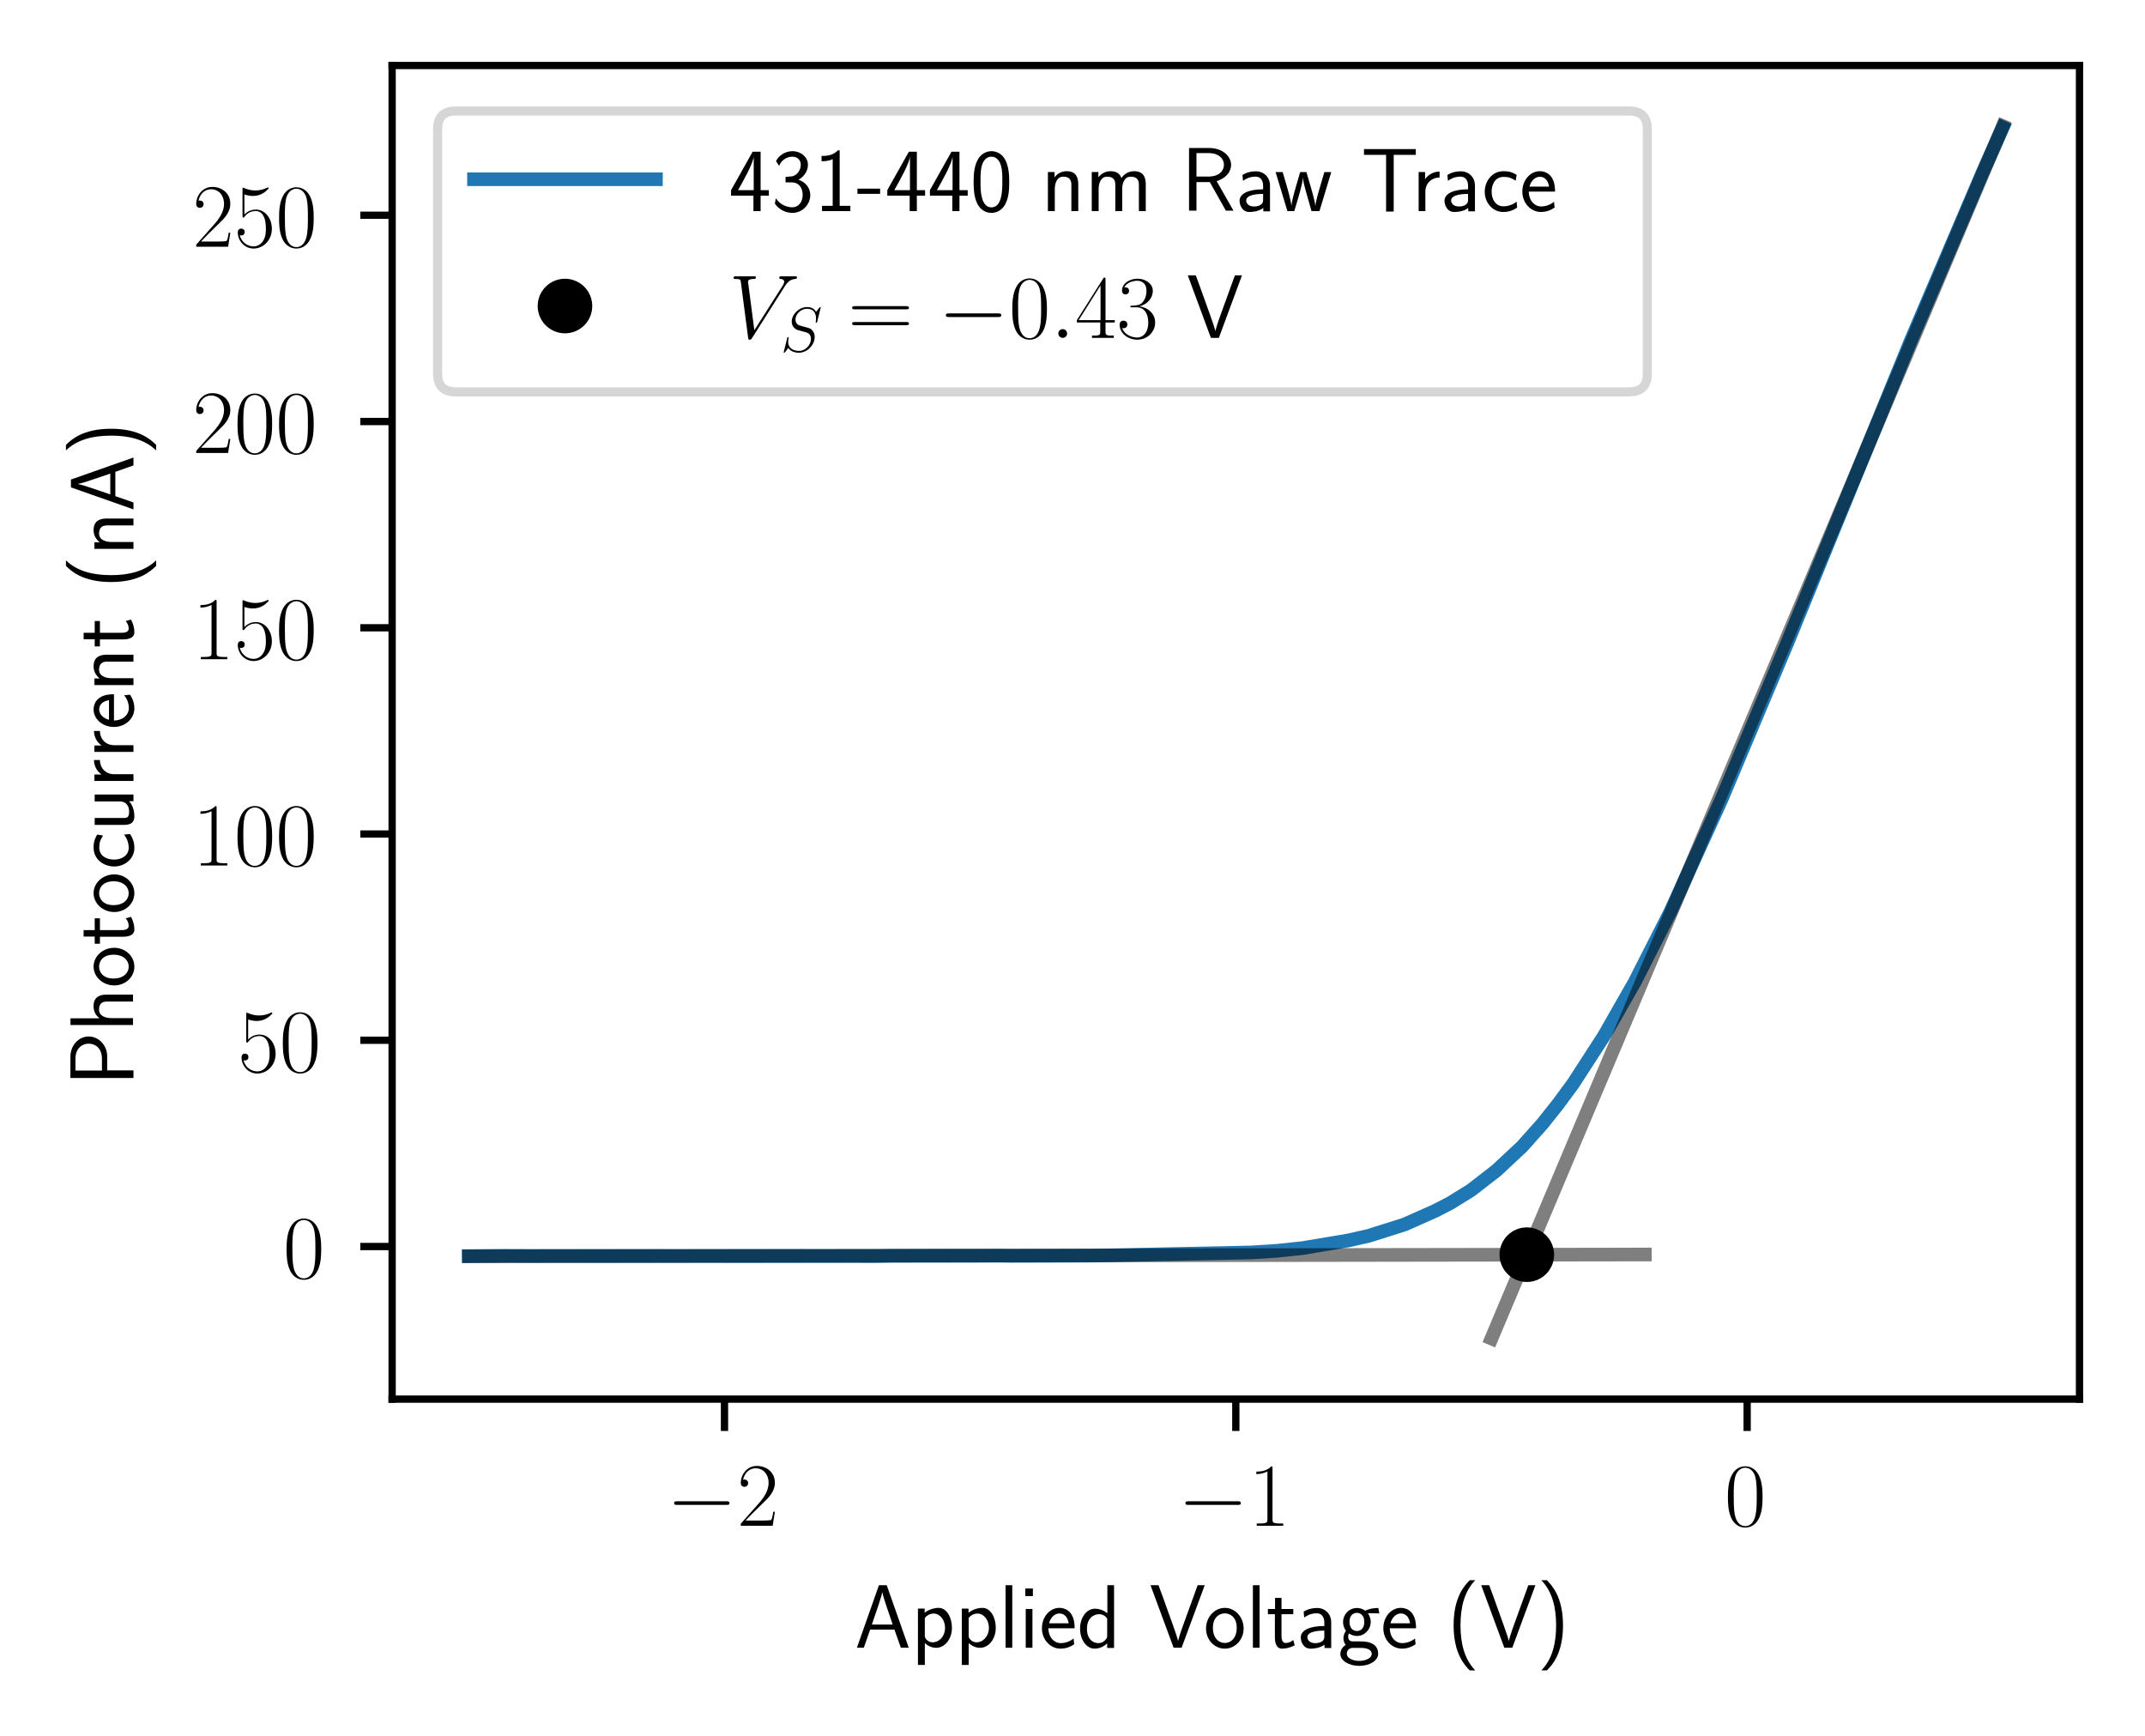
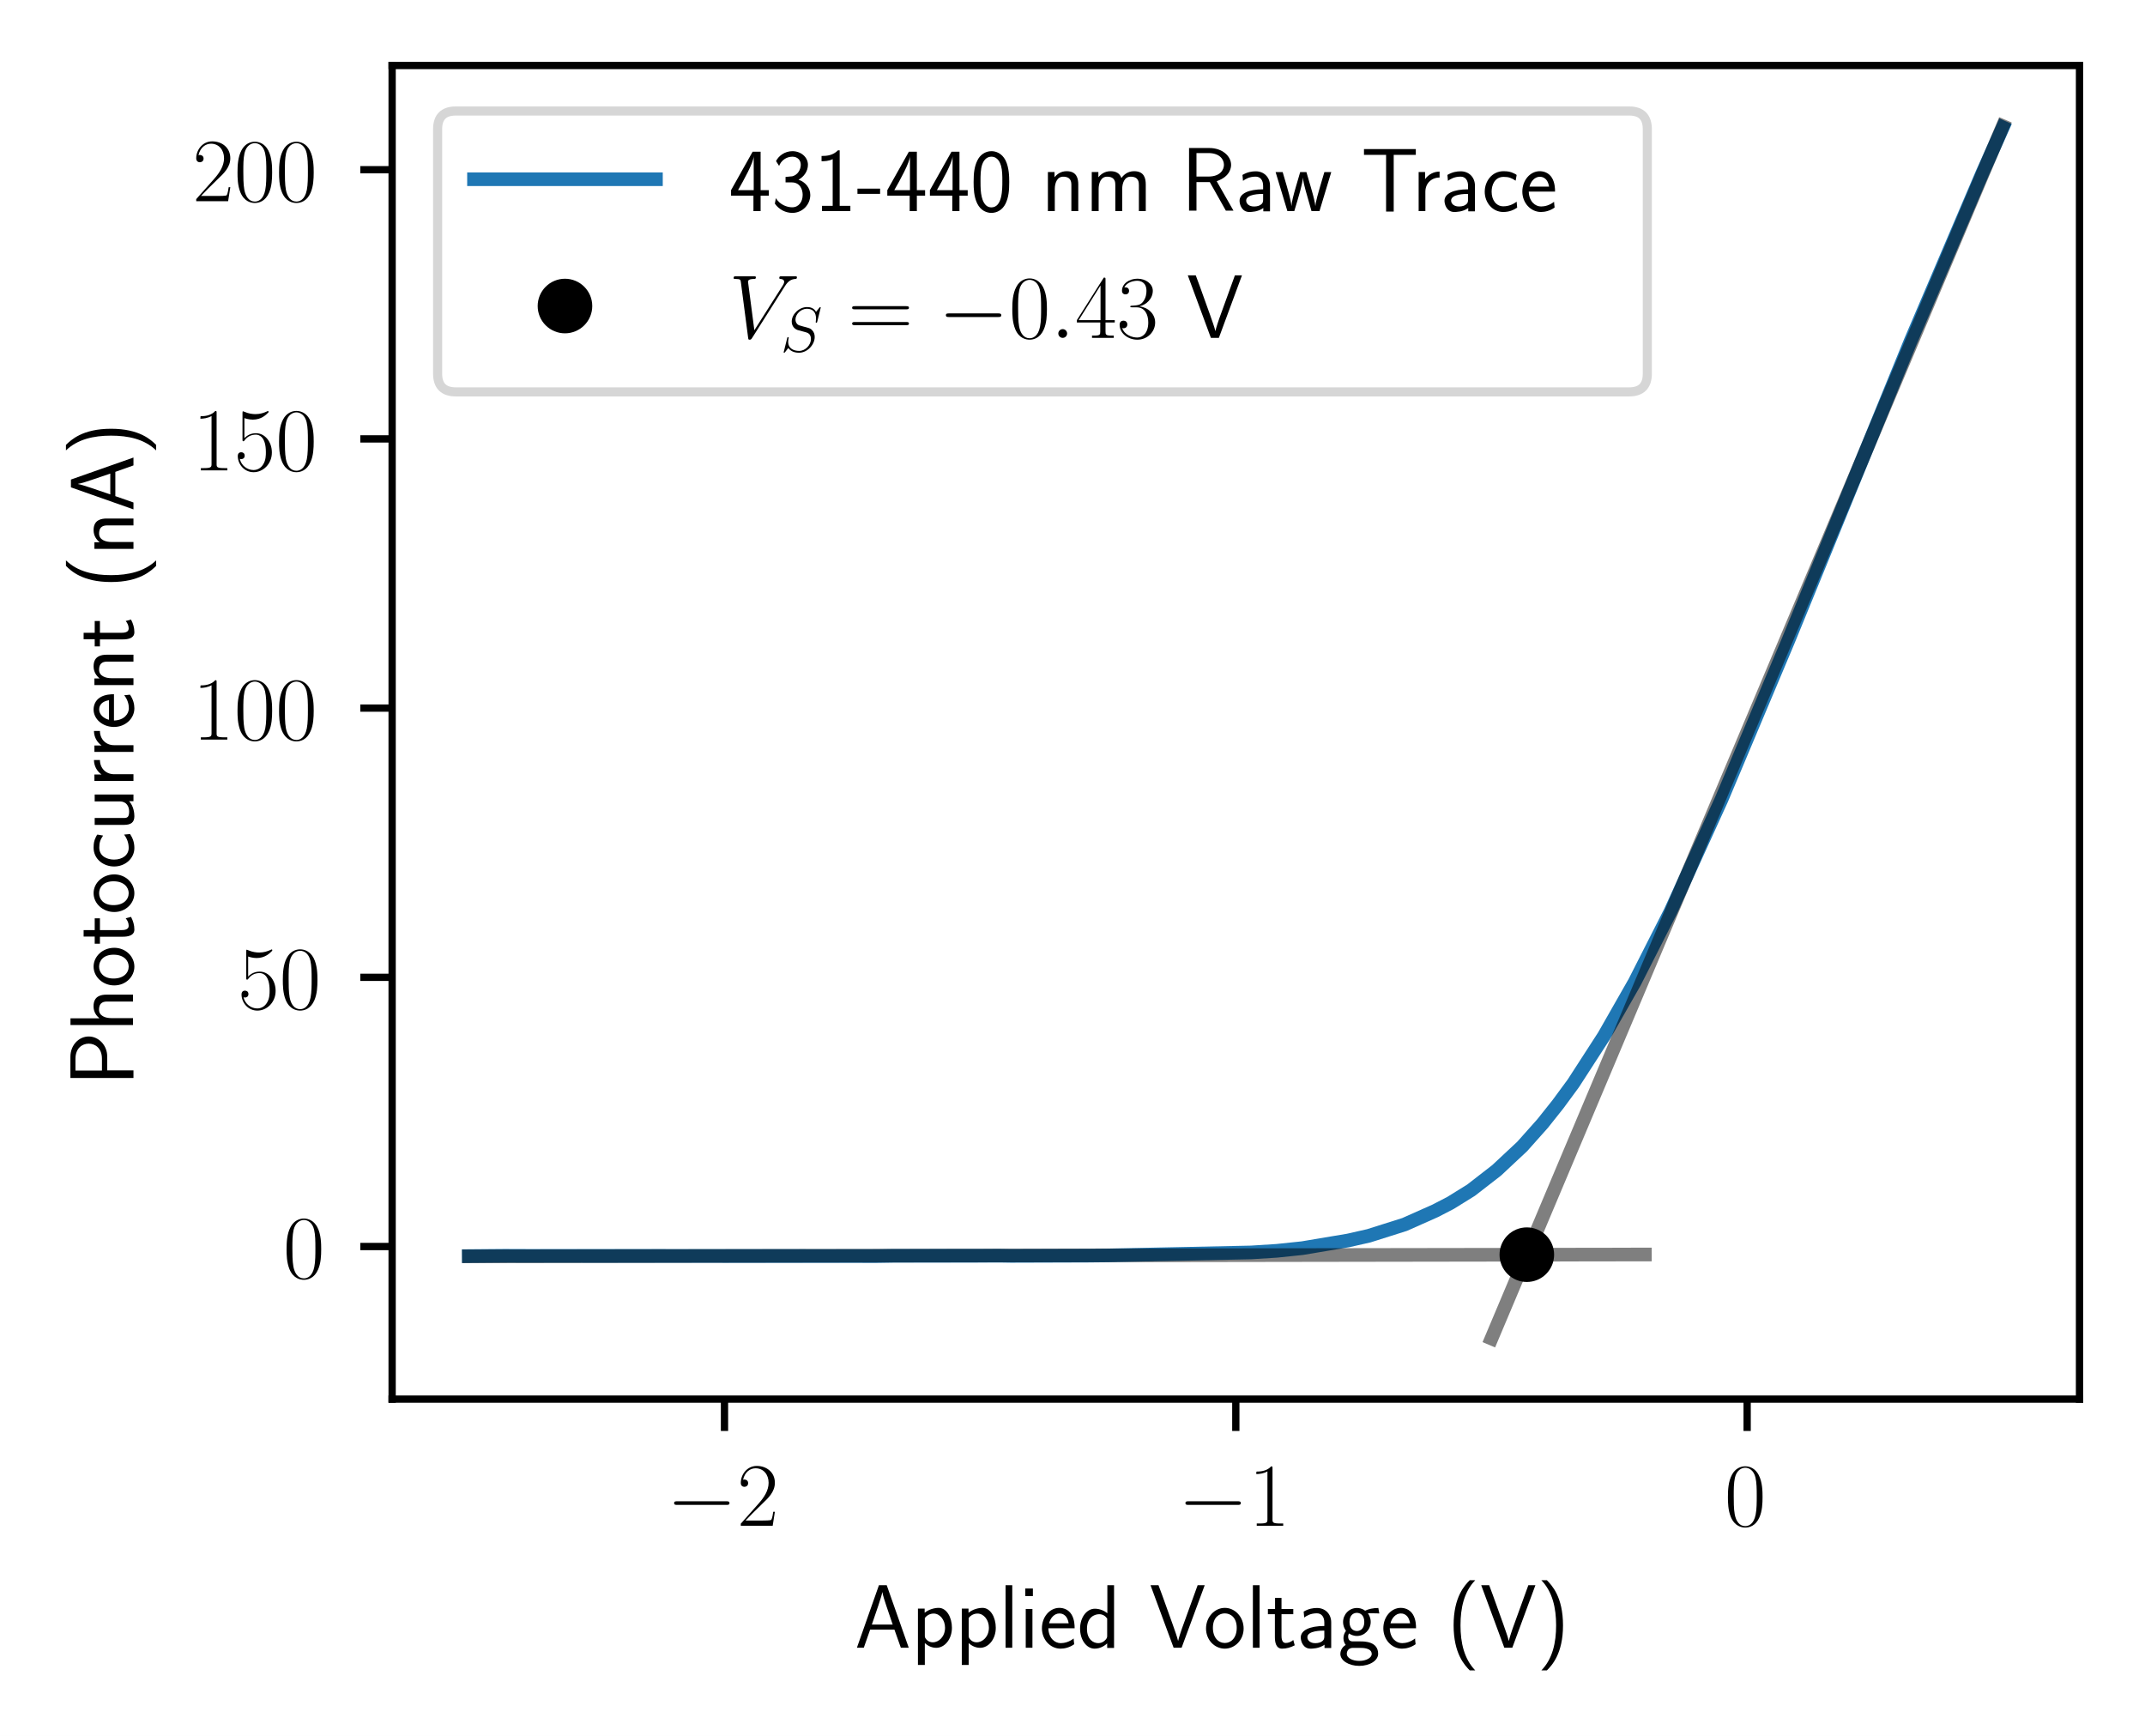
<svg xmlns="http://www.w3.org/2000/svg" xmlns:xlink="http://www.w3.org/1999/xlink" width="235.8pt" height="190.8pt" viewBox="0 0 235.8 190.8" version="1.1">
  <defs>
    <style type="text/css">*{stroke-linejoin: round; stroke-linecap: butt}</style>
  </defs>
  <g id="figure_1">
    <g id="patch_1">
      <path d="M 0 190.8  L 235.8 190.8  L 235.8 0  L 0 0  z " style="fill: #ffffff" />
    </g>
    <g id="axes_1">
      <g id="patch_2">
        <path d="M 43.107 153.782  L 228.6 153.782  L 228.6 7.2  L 43.107 7.2  z " style="fill: #ffffff" />
      </g>
      <g id="matplotlib.axis_1">
        <g id="xtick_1">
          <g id="line2d_1">
            <defs>
-               <path id="ma96a60a21c" d="M 0 0  L 0 3.5  " style="stroke: #000000; stroke-width: 0.8" />
-             </defs>
-             <g>
-               <use xlink:href="#ma96a60a21c" x="79.643" y="153.782" style="stroke: #000000; stroke-width: 0.8" />
+               <path id="m15491335ca" d="M 0 0  L 0 3.5  " style="stroke: #000000; stroke-width: 0.8" />
+             </defs>
+             <g>
+               <use xlink:href="#m15491335ca" x="79.643" y="153.782" style="stroke: #000000; stroke-width: 0.8" />
            </g>
          </g>
          <g id="text_1">
            <g transform="translate(73.27818 167.7002) scale(0.1 -0.1)">
              <defs>
                <path id="CMSY10-0" d="M 4218 1472  C 4326 1472 4442 1472 4442 1600  C 4442 1728 4326 1728 4218 1728  L 755 1728  C 646 1728 531 1728 531 1600  C 531 1472 646 1472 755 1472  L 4218 1472  z " transform="scale(0.015625)" />
                <path id="CMR17-32" d="M 2669 989  L 2554 989  C 2490 536 2438 459 2413 420  C 2381 369 1920 369 1830 369  L 602 369  C 832 619 1280 1072 1824 1597  C 2214 1967 2669 2402 2669 3035  C 2669 3790 2067 4224 1395 4224  C 691 4224 262 3604 262 3030  C 262 2780 448 2748 525 2748  C 589 2748 781 2787 781 3010  C 781 3207 614 3264 525 3264  C 486 3264 448 3258 422 3245  C 544 3790 915 4058 1306 4058  C 1862 4058 2227 3617 2227 3035  C 2227 2479 1901 2000 1536 1584  L 262 146  L 262 0  L 2515 0  L 2669 989  z " transform="scale(0.015625)" />
              </defs>
              <use xlink:href="#CMSY10-0" transform="scale(0.996264)" />
              <use xlink:href="#CMR17-32" transform="translate(77.48747 0) scale(0.996264)" />
            </g>
          </g>
        </g>
        <g id="xtick_2">
          <g id="line2d_2">
            <g>
-               <use xlink:href="#ma96a60a21c" x="135.853" y="153.782" style="stroke: #000000; stroke-width: 0.8" />
+               <use xlink:href="#m15491335ca" x="135.853" y="153.782" style="stroke: #000000; stroke-width: 0.8" />
            </g>
          </g>
          <g id="text_2">
            <g transform="translate(129.4883 167.7002) scale(0.1 -0.1)">
              <defs>
                <path id="CMR17-31" d="M 1702 4058  C 1702 4192 1696 4192 1606 4192  C 1357 3916 979 3827 621 3827  C 602 3827 570 3827 563 3808  C 557 3795 557 3782 557 3648  C 755 3648 1088 3686 1344 3839  L 1344 461  C 1344 236 1331 160 781 160  L 589 160  L 589 0  C 896 0 1216 0 1523 0  C 1830 0 2150 0 2458 0  L 2458 160  L 2266 160  C 1715 160 1702 230 1702 458  L 1702 4058  z " transform="scale(0.015625)" />
              </defs>
              <use xlink:href="#CMSY10-0" transform="scale(0.996264)" />
              <use xlink:href="#CMR17-31" transform="translate(77.48747 0) scale(0.996264)" />
            </g>
          </g>
        </g>
        <g id="xtick_3">
          <g id="line2d_3">
            <g>
-               <use xlink:href="#ma96a60a21c" x="192.063" y="153.782" style="stroke: #000000; stroke-width: 0.8" />
+               <use xlink:href="#m15491335ca" x="192.063" y="153.782" style="stroke: #000000; stroke-width: 0.8" />
            </g>
          </g>
          <g id="text_3">
            <g transform="translate(189.5728 167.7002) scale(0.1 -0.1)">
              <defs>
                <path id="CMR17-30" d="M 2688 2025  C 2688 2416 2682 3080 2413 3591  C 2176 4039 1798 4198 1466 4198  C 1158 4198 768 4058 525 3597  C 269 3118 243 2524 243 2025  C 243 1661 250 1106 448 619  C 723 -39 1216 -128 1466 -128  C 1760 -128 2208 -7 2470 600  C 2662 1042 2688 1559 2688 2025  z M 1466 -26  C 1056 -26 813 325 723 812  C 653 1188 653 1738 653 2096  C 653 2588 653 2997 736 3387  C 858 3929 1216 4096 1466 4096  C 1728 4096 2067 3923 2189 3400  C 2272 3036 2278 2607 2278 2096  C 2278 1680 2278 1169 2202 792  C 2067 95 1690 -26 1466 -26  z " transform="scale(0.015625)" />
              </defs>
              <use xlink:href="#CMR17-30" transform="scale(0.996264)" />
            </g>
          </g>
        </g>
        <g id="text_4">
          <g transform="translate(93.94099 181.1093) scale(0.1 -0.1)">
            <defs>
              <path id="CMSS17-41" d="M 2272 4416  L 1722 4416  L 166 0  L 653 0  L 1101 1280  L 2816 1280  L 3270 0  L 3827 0  L 2272 4416  z M 2694 1637  L 1222 1637  C 1530 2528 1914 3638 1958 3925  L 1965 3925  C 2010 3663 2138 3281 2246 2956  L 2694 1637  z " transform="scale(0.015625)" />
              <path id="CMSS17-70" d="M 966 333  C 1178 129 1466 -5 1773 -5  C 2368 -5 2880 603 2880 1412  C 2880 2159 2496 2816 1946 2816  C 1626 2816 1242 2702 954 2472  L 954 2765  L 480 2765  L 480 -1216  L 966 -1216  L 966 333  z M 966 2100  C 1018 2176 1235 2415 1587 2415  C 2035 2415 2394 1960 2394 1412  C 2394 787 1958 384 1530 384  C 1402 384 1267 415 1139 523  C 966 674 966 768 966 857  L 966 2100  z " transform="scale(0.015625)" />
              <path id="CMSS17-6c" d="M 947 4416  L 474 4416  L 474 0  L 947 0  L 947 4416  z " transform="scale(0.015625)" />
              <path id="CMSS17-69" d="M 979 4183  L 442 4183  L 442 3648  L 979 3648  L 979 4183  z M 947 2739  L 474 2739  L 474 0  L 947 0  L 947 2739  z " transform="scale(0.015625)" />
              <path id="CMSS17-65" d="M 2502 1377  C 2502 1590 2490 2003 2285 2345  C 2061 2713 1696 2816 1421 2816  C 755 2816 192 2188 192 1375  C 192 582 774 -64 1510 -64  C 1798 -64 2150 19 2470 248  C 2470 274 2458 414 2451 420  C 2451 433 2432 630 2432 656  C 2125 407 1773 325 1517 325  C 1107 325 666 667 646 1377  L 2502 1377  z M 698 1728  C 781 2084 1062 2421 1421 2421  C 1517 2421 1965 2421 2080 1728  L 698 1728  z " transform="scale(0.015625)" />
              <path id="CMSS17-64" d="M 2611 4416  L 2138 4416  L 2138 2438  C 1939 2603 1613 2756 1254 2756  C 672 2756 211 2131 211 1347  C 211 562 666 -64 1235 -64  C 1677 -64 1971 172 2125 306  L 2125 -13  L 2611 -13  L 2611 4416  z M 2125 836  C 2125 747 2125 653 1926 482  C 1798 375 1645 325 1498 325  C 1152 325 698 576 698 1340  C 698 2134 1210 2368 1562 2368  C 1798 2368 1990 2254 2125 2065  L 2125 836  z " transform="scale(0.015625)" />
              <path id="CMSS17-56" d="M 3910 4416  L 3411 4416  L 2304 1362  C 2272 1273 2074 688 2035 484  L 2029 484  C 1978 726 1773 1292 1664 1604  L 922 3672  L 646 4416  L 83 4416  L 1715 0  L 2278 0  L 3910 4416  z " transform="scale(0.015625)" />
              <path id="CMSS17-6f" d="M 2829 1356  C 2829 2176 2221 2816 1504 2816  C 768 2816 173 2157 173 1356  C 173 544 787 -64 1498 -64  C 2227 -64 2829 563 2829 1356  z M 1504 337  C 1050 337 659 709 659 1408  C 659 2151 1114 2427 1498 2427  C 1914 2427 2342 2126 2342 1408  C 2342 683 1926 337 1504 337  z " transform="scale(0.015625)" />
              <path id="CMSS17-74" d="M 1069 2368  L 1901 2368  L 1901 2737  L 1069 2737  L 1069 3520  L 614 3520  L 614 2737  L 109 2737  L 109 2368  L 602 2368  L 602 749  C 602 384 685 -64 1107 -64  C 1427 -64 1722 25 2003 172  L 1901 548  C 1747 414 1562 337 1363 337  C 1082 337 1069 696 1069 856  L 1069 2368  z " transform="scale(0.015625)" />
              <path id="CMSS17-61" d="M 2406 1791  C 2406 2392 1978 2808 1402 2808  C 1120 2808 813 2757 461 2553  L 499 2135  C 659 2248 934 2432 1395 2432  C 1722 2432 1920 2180 1920 1782  L 1920 1536  C 896 1536 256 1238 256 726  C 256 461 416 -64 947 -64  C 1043 -64 1562 -64 1933 217  L 1933 -19  L 2406 -19  L 2406 1791  z M 1920 816  C 1920 701 1920 548 1728 434  C 1562 325 1350 325 1261 325  C 941 325 723 511 723 744  C 723 1211 1722 1211 1920 1211  L 1920 816  z " transform="scale(0.015625)" />
              <path id="CMSS17-67" d="M 2848 2808  C 2483 2808 2170 2738 1914 2617  C 1702 2777 1485 2808 1338 2808  C 781 2808 358 2349 358 1814  C 358 1468 550 1207 563 1195  C 448 1035 384 863 384 672  C 384 448 474 289 544 200  C 211 -3 166 -314 166 -435  C 166 -898 749 -1280 1498 -1280  C 2253 -1280 2835 -898 2835 -428  C 2835 448 1856 448 1587 448  L 1069 448  C 973 448 717 448 717 791  C 717 921 774 1004 781 1010  C 877 940 1075 832 1338 832  C 1869 832 2310 1278 2310 1827  C 2310 2132 2170 2355 2112 2432  L 2131 2432  C 2150 2432 2419 2432 2515 2432  C 2720 2432 2739 2429 2918 2419  L 2848 2808  z M 1338 1182  C 1120 1182 813 1315 813 1823  C 813 2375 1165 2464 1331 2464  C 1549 2464 1856 2331 1856 1823  C 1856 1271 1504 1182 1338 1182  z M 1581 -10  C 1734 -10 2381 -10 2381 -442  C 2381 -714 1984 -929 1504 -929  C 1018 -929 621 -720 621 -435  C 621 -403 621 -10 1062 -10  L 1581 -10  z " transform="scale(0.015625)" />
              <path id="CMSS17-28" d="M 1613 4768  C 1267 4417 474 3601 474 1588  C 474 -433 1267 -1243 1613 -1600  L 2003 -1600  C 1216 -784 960 357 960 1581  C 960 2798 1203 3946 2003 4768  L 1613 4768  z " transform="scale(0.015625)" />
              <path id="CMSS17-29" d="M 723 -1600  C 1069 -1249 1862 -433 1862 1581  C 1862 3601 1069 4411 723 4768  L 333 4768  C 1120 3952 1376 2811 1376 1588  C 1376 370 1133 -778 333 -1600  L 723 -1600  z " transform="scale(0.015625)" />
            </defs>
            <use xlink:href="#CMSS17-41" transform="scale(0.996264)" />
            <use xlink:href="#CMSS17-70" transform="translate(62.21786 0) scale(0.996264)" />
            <use xlink:href="#CMSS17-70" transform="translate(110.4228 0) scale(0.996264)" />
            <use xlink:href="#CMSS17-6c" transform="translate(158.6277 0) scale(0.996264)" />
            <use xlink:href="#CMSS17-69" transform="translate(180.8085 0) scale(0.996264)" />
            <use xlink:href="#CMSS17-65" transform="translate(202.9892 0) scale(0.996264)" />
            <use xlink:href="#CMSS17-64" transform="translate(244.628 0) scale(0.996264)" />
            <use xlink:href="#CMSS17-56" transform="translate(324.0621 0) scale(0.996264)" />
            <use xlink:href="#CMSS17-6f" transform="translate(383.6775 0) scale(0.996264)" />
            <use xlink:href="#CMSS17-6c" transform="translate(430.5211 0) scale(0.996264)" />
            <use xlink:href="#CMSS17-74" transform="translate(452.7018 0) scale(0.996264)" />
            <use xlink:href="#CMSS17-61" transform="translate(486.5334 0) scale(0.996264)" />
            <use xlink:href="#CMSS17-67" transform="translate(531.4553 0) scale(0.996264)" />
            <use xlink:href="#CMSS17-65" transform="translate(578.2989 0) scale(0.996264)" />
            <use xlink:href="#CMSS17-28" transform="translate(651.1669 0) scale(0.996264)" />
            <use xlink:href="#CMSS17-56" transform="translate(687.6008 0) scale(0.996264)" />
            <use xlink:href="#CMSS17-29" transform="translate(749.8186 0) scale(0.996264)" />
          </g>
        </g>
      </g>
      <g id="matplotlib.axis_2">
        <g id="ytick_1">
          <g id="line2d_4">
            <defs>
-               <path id="mdf0b90c600" d="M 0 0  L -3.5 0  " style="stroke: #000000; stroke-width: 0.8" />
-             </defs>
-             <g>
-               <use xlink:href="#mdf0b90c600" x="43.107" y="137.009" style="stroke: #000000; stroke-width: 0.8" />
+               <path id="m307a6278e9" d="M 0 0  L -3.5 0  " style="stroke: #000000; stroke-width: 0.8" />
+             </defs>
+             <g>
+               <use xlink:href="#m307a6278e9" x="43.107" y="137.009" style="stroke: #000000; stroke-width: 0.8" />
            </g>
          </g>
          <g id="text_5">
            <g transform="translate(31.12531 140.4686) scale(0.1 -0.1)">
              <use xlink:href="#CMR17-30" transform="scale(0.996264)" />
            </g>
          </g>
        </g>
        <g id="ytick_2">
          <g id="line2d_5">
            <g>
-               <use xlink:href="#mdf0b90c600" x="43.107" y="114.339" style="stroke: #000000; stroke-width: 0.8" />
+               <use xlink:href="#m307a6278e9" x="43.107" y="107.42" style="stroke: #000000; stroke-width: 0.8" />
            </g>
          </g>
          <g id="text_6">
-             <g transform="translate(26.14398 117.7987) scale(0.1 -0.1)">
+             <g transform="translate(26.14398 110.8795) scale(0.1 -0.1)">
              <defs>
                <path id="CMR17-35" d="M 730 3692  C 794 3666 1056 3584 1325 3584  C 1920 3584 2246 3911 2432 4100  C 2432 4157 2432 4192 2394 4192  C 2387 4192 2374 4192 2323 4163  C 2099 4058 1837 3973 1517 3973  C 1325 3973 1037 3999 723 4139  C 653 4171 640 4171 634 4171  C 602 4171 595 4164 595 4037  L 595 2203  C 595 2089 595 2057 659 2057  C 691 2057 704 2070 736 2114  C 941 2401 1222 2522 1542 2522  C 1766 2522 2246 2382 2246 1289  C 2246 1085 2246 715 2054 421  C 1894 159 1645 25 1370 25  C 947 25 518 320 403 814  C 429 807 480 795 506 795  C 589 795 749 840 749 1038  C 749 1210 627 1280 506 1280  C 358 1280 262 1190 262 1011  C 262 454 704 -128 1382 -128  C 2042 -128 2669 440 2669 1264  C 2669 2030 2170 2624 1549 2624  C 1222 2624 947 2503 730 2274  L 730 3692  z " transform="scale(0.015625)" />
              </defs>
              <use xlink:href="#CMR17-35" transform="scale(0.996264)" />
              <use xlink:href="#CMR17-30" transform="translate(45.69048 0) scale(0.996264)" />
            </g>
          </g>
        </g>
        <g id="ytick_3">
          <g id="line2d_6">
            <g>
-               <use xlink:href="#mdf0b90c600" x="43.107" y="91.67" style="stroke: #000000; stroke-width: 0.8" />
+               <use xlink:href="#m307a6278e9" x="43.107" y="77.831" style="stroke: #000000; stroke-width: 0.8" />
            </g>
          </g>
          <g id="text_7">
-             <g transform="translate(21.16264 95.12884) scale(0.1 -0.1)">
+             <g transform="translate(21.16264 81.29041) scale(0.1 -0.1)">
              <use xlink:href="#CMR17-31" transform="scale(0.996264)" />
              <use xlink:href="#CMR17-30" transform="translate(45.69048 0) scale(0.996264)" />
              <use xlink:href="#CMR17-30" transform="translate(91.38095 0) scale(0.996264)" />
            </g>
          </g>
        </g>
        <g id="ytick_4">
          <g id="line2d_7">
            <g>
-               <use xlink:href="#mdf0b90c600" x="43.107" y="69" style="stroke: #000000; stroke-width: 0.8" />
+               <use xlink:href="#m307a6278e9" x="43.107" y="48.242" style="stroke: #000000; stroke-width: 0.8" />
            </g>
          </g>
          <g id="text_8">
-             <g transform="translate(21.16264 72.45898) scale(0.1 -0.1)">
+             <g transform="translate(21.16264 51.70134) scale(0.1 -0.1)">
              <use xlink:href="#CMR17-31" transform="scale(0.996264)" />
              <use xlink:href="#CMR17-35" transform="translate(45.69048 0) scale(0.996264)" />
              <use xlink:href="#CMR17-30" transform="translate(91.38095 0) scale(0.996264)" />
            </g>
          </g>
        </g>
        <g id="ytick_5">
          <g id="line2d_8">
            <g>
-               <use xlink:href="#mdf0b90c600" x="43.107" y="46.33" style="stroke: #000000; stroke-width: 0.8" />
+               <use xlink:href="#m307a6278e9" x="43.107" y="18.653" style="stroke: #000000; stroke-width: 0.8" />
            </g>
          </g>
          <g id="text_9">
-             <g transform="translate(21.16264 49.78913) scale(0.1 -0.1)">
+             <g transform="translate(21.16264 22.11227) scale(0.1 -0.1)">
              <use xlink:href="#CMR17-32" transform="scale(0.996264)" />
              <use xlink:href="#CMR17-30" transform="translate(45.69048 0) scale(0.996264)" />
              <use xlink:href="#CMR17-30" transform="translate(91.38095 0) scale(0.996264)" />
            </g>
          </g>
        </g>
-         <g id="ytick_6">
-           <g id="line2d_9">
-             <g>
-               <use xlink:href="#mdf0b90c600" x="43.107" y="23.66" style="stroke: #000000; stroke-width: 0.8" />
-             </g>
-           </g>
-           <g id="text_10">
-             <g transform="translate(21.16264 27.11927) scale(0.1 -0.1)">
-               <use xlink:href="#CMR17-32" transform="scale(0.996264)" />
-               <use xlink:href="#CMR17-35" transform="translate(45.69048 0) scale(0.996264)" />
-               <use xlink:href="#CMR17-30" transform="translate(91.38095 0) scale(0.996264)" />
-             </g>
-           </g>
-         </g>
-         <g id="text_11">
+         <g id="text_10">
          <g transform="translate(14.67198 119.3729) rotate(-90) scale(0.1 -0.1)">
            <defs>
              <path id="CMSS17-50" d="M 2106 1856  C 2874 1856 3501 2453 3501 3158  C 3501 3850 2899 4453 2067 4453  L 570 4453  L 570 0  L 1107 0  L 1107 1856  L 2106 1856  z M 1926 4096  C 2669 4096 2995 3627 2995 3157  C 2995 2720 2694 2226 1926 2226  L 1094 2226  L 1094 4096  L 1926 4096  z " transform="scale(0.015625)" />
              <path id="CMSS17-68" d="M 2618 1891  C 2618 2292 2522 2820 1798 2820  C 1395 2820 1133 2623 947 2407  L 947 4448  L 474 4448  L 474 32  L 960 32  L 960 1573  C 960 1973 1114 2432 1549 2432  C 2112 2432 2131 2056 2131 1839  L 2131 32  L 2618 32  L 2618 1891  z " transform="scale(0.015625)" />
              <path id="CMSS17-63" d="M 2464 2541  C 2464 2585 2170 2714 2093 2739  C 1882 2816 1613 2816 1542 2816  C 710 2816 211 2093 211 1363  C 211 595 768 -64 1517 -64  C 1946 -64 2253 76 2502 242  L 2464 664  C 2189 453 1869 337 1523 337  C 1024 337 698 774 698 1369  C 698 1831 909 2414 1549 2414  C 1901 2414 2099 2343 2394 2145  L 2464 2541  z " transform="scale(0.015625)" />
              <path id="CMSS17-75" d="M 2618 2739  L 2131 2739  L 2131 972  C 2131 498 1786 306 1421 306  C 998 306 960 447 960 709  L 960 2739  L 474 2739  L 474 678  C 474 179 646 -64 1088 -64  C 1306 -64 1798 -13 2144 306  L 2144 0  L 2618 0  L 2618 2739  z " transform="scale(0.015625)" />
              <path id="CMSS17-72" d="M 954 1363  C 954 1965 1395 2368 1958 2368  L 1958 2789  C 1549 2789 1165 2585 934 2253  L 934 2758  L 480 2758  L 480 0  L 954 0  L 954 1363  z " transform="scale(0.015625)" />
              <path id="CMSS17-6e" d="M 2618 1877  C 2618 2283 2522 2816 1798 2816  C 1389 2816 1120 2606 941 2389  L 941 2758  L 474 2758  L 474 0  L 960 0  L 960 1559  C 960 1964 1114 2428 1549 2428  C 2112 2428 2131 2048 2131 1829  L 2131 0  L 2618 0  L 2618 1877  z " transform="scale(0.015625)" />
            </defs>
            <use xlink:href="#CMSS17-50" transform="scale(0.996264)" />
            <use xlink:href="#CMSS17-68" transform="translate(59.73559 0) scale(0.996264)" />
            <use xlink:href="#CMSS17-6f" transform="translate(107.9405 0) scale(0.996264)" />
            <use xlink:href="#CMSS17-74" transform="translate(154.7842 0) scale(0.996264)" />
            <use xlink:href="#CMSS17-6f" transform="translate(188.6157 0) scale(0.996264)" />
            <use xlink:href="#CMSS17-63" transform="translate(238.0618 0) scale(0.996264)" />
            <use xlink:href="#CMSS17-75" transform="translate(279.7006 0) scale(0.996264)" />
            <use xlink:href="#CMSS17-72" transform="translate(327.9055 0) scale(0.996264)" />
            <use xlink:href="#CMSS17-72" transform="translate(359.8153 0) scale(0.996264)" />
            <use xlink:href="#CMSS17-65" transform="translate(391.7251 0) scale(0.996264)" />
            <use xlink:href="#CMSS17-6e" transform="translate(433.3639 0) scale(0.996264)" />
            <use xlink:href="#CMSS17-74" transform="translate(481.5689 0) scale(0.996264)" />
            <use xlink:href="#CMSS17-28" transform="translate(546.6295 0) scale(0.996264)" />
            <use xlink:href="#CMSS17-6e" transform="translate(583.0635 0) scale(0.996264)" />
            <use xlink:href="#CMSS17-41" transform="translate(631.2684 0) scale(0.996264)" />
            <use xlink:href="#CMSS17-29" transform="translate(693.4862 0) scale(0.996264)" />
          </g>
        </g>
      </g>
+       <g id="line2d_9">
+         <path d="M 51.538 138.063  L 55.473 138.031  L 57.721 138.039  L 96.506 138.055  L 98.193 138.028  L 106.062 138.025  L 109.997 138.019  L 111.121 138.037  L 119.552 138.011  L 121.801 137.988  L 137.54 137.659  L 140.35 137.482  L 143.161 137.189  L 148.22 136.341  L 150.468 135.831  L 154.403 134.587  L 157.775 133.088  L 159.462 132.214  L 161.71 130.82  L 164.52 128.641  L 167.331 126.014  L 169.579 123.491  L 171.266 121.371  L 172.952 119.08  L 176.325 113.864  L 179.697 107.953  L 183.632 100.2  L 189.253 87.853  L 196.56 70.479  L 200.495 60.853  L 210.051 37.457  L 217.92 19.024  L 220.168 14.004  L 220.168 14.004  " clip-path="url(#pcf7497a203)" style="fill: none; stroke: #1f77b4; stroke-width: 1.5; stroke-linecap: square" />
+       </g>
      <g id="line2d_10">
-         <path d="M 51.538 138.063  L 55.473 138.031  L 57.721 138.039  L 96.506 138.055  L 98.193 138.028  L 106.062 138.025  L 109.997 138.019  L 111.121 138.037  L 119.552 138.011  L 121.801 137.988  L 137.54 137.659  L 140.35 137.482  L 143.161 137.189  L 148.22 136.341  L 150.468 135.831  L 154.403 134.587  L 157.775 133.088  L 159.462 132.214  L 161.71 130.82  L 164.52 128.641  L 167.331 126.014  L 169.579 123.491  L 171.266 121.371  L 172.952 119.08  L 176.325 113.864  L 179.697 107.953  L 183.632 100.2  L 189.253 87.853  L 196.56 70.479  L 200.495 60.853  L 210.051 37.457  L 217.92 19.024  L 220.168 14.004  L 220.168 14.004  " clip-path="url(#p1ab0c5538b)" style="fill: none; stroke: #1f77b4; stroke-width: 1.5; stroke-linecap: square" />
+         <path d="M 51.538 138.086  L 180.821 137.886  L 180.821 137.886  " clip-path="url(#pcf7497a203)" style="fill: none; stroke: #000000; stroke-opacity: 0.5; stroke-width: 1.5; stroke-linecap: square" />
      </g>
      <g id="line2d_11">
-         <path d="M 51.538 138.086  L 180.821 137.886  L 180.821 137.886  " clip-path="url(#p1ab0c5538b)" style="fill: none; stroke: #000000; stroke-opacity: 0.5; stroke-width: 1.5; stroke-linecap: square" />
+         <path d="M 163.958 147.119  L 220.168 13.863  L 220.168 13.863  " clip-path="url(#pcf7497a203)" style="fill: none; stroke: #000000; stroke-opacity: 0.5; stroke-width: 1.5; stroke-linecap: square" />
      </g>
      <g id="line2d_12">
-         <path d="M 163.958 147.119  L 220.168 13.863  L 220.168 13.863  " clip-path="url(#p1ab0c5538b)" style="fill: none; stroke: #000000; stroke-opacity: 0.5; stroke-width: 1.5; stroke-linecap: square" />
-       </g>
-       <g id="line2d_13">
        <defs>
-           <path id="m2d4ec15a53" d="M 0 2.5  C 0.663 2.5 1.299 2.237 1.768 1.768  C 2.237 1.299 2.5 0.663 2.5 0  C 2.5 -0.663 2.237 -1.299 1.768 -1.768  C 1.299 -2.237 0.663 -2.5 0 -2.5  C -0.663 -2.5 -1.299 -2.237 -1.768 -1.768  C -2.237 -1.299 -2.5 -0.663 -2.5 0  C -2.5 0.663 -2.237 1.299 -1.768 1.768  C -1.299 2.237 -0.663 2.5 0 2.5  z " style="stroke: #000000" />
+           <path id="ma9f941f36a" d="M 0 2.5  C 0.663 2.5 1.299 2.237 1.768 1.768  C 2.237 1.299 2.5 0.663 2.5 0  C 2.5 -0.663 2.237 -1.299 1.768 -1.768  C 1.299 -2.237 0.663 -2.5 0 -2.5  C -0.663 -2.5 -1.299 -2.237 -1.768 -1.768  C -2.237 -1.299 -2.5 -0.663 -2.5 0  C -2.5 0.663 -2.237 1.299 -1.768 1.768  C -1.299 2.237 -0.663 2.5 0 2.5  z " style="stroke: #000000" />
        </defs>
-         <g clip-path="url(#p1ab0c5538b)">
-           <use xlink:href="#m2d4ec15a53" x="167.844" y="137.906" style="stroke: #000000" />
+         <g clip-path="url(#pcf7497a203)">
+           <use xlink:href="#ma9f941f36a" x="167.844" y="137.906" style="stroke: #000000" />
        </g>
      </g>
      <g id="patch_3">
        <path d="M 43.107 153.782  L 43.107 7.2  " style="fill: none; stroke: #000000; stroke-width: 0.8; stroke-linejoin: miter; stroke-linecap: square" />
      </g>
      <g id="patch_4">
        <path d="M 228.6 153.782  L 228.6 7.2  " style="fill: none; stroke: #000000; stroke-width: 0.8; stroke-linejoin: miter; stroke-linecap: square" />
      </g>
      <g id="patch_5">
        <path d="M 43.107 153.782  L 228.6 153.782  " style="fill: none; stroke: #000000; stroke-width: 0.8; stroke-linejoin: miter; stroke-linecap: square" />
      </g>
      <g id="patch_6">
        <path d="M 43.107 7.2  L 228.6 7.2  " style="fill: none; stroke: #000000; stroke-width: 0.8; stroke-linejoin: miter; stroke-linecap: square" />
      </g>
      <g id="legend_1">
        <g id="patch_7">
          <path d="M 50.107 43.074  L 179.09 43.074  Q 181.09 43.074 181.09 41.074  L 181.09 14.2  Q 181.09 12.2 179.09 12.2  L 50.107 12.2  Q 48.107 12.2 48.107 14.2  L 48.107 41.074  Q 48.107 43.074 50.107 43.074  z " style="fill: #ffffff; opacity: 0.8; stroke: #cccccc; stroke-linejoin: miter" />
        </g>
-         <g id="line2d_14">
+         <g id="line2d_13">
          <path d="M 52.107 19.7  L 62.107 19.7  L 72.107 19.7  " style="fill: none; stroke: #1f77b4; stroke-width: 1.5; stroke-linecap: square" />
        </g>
-         <g id="text_12">
+         <g id="text_11">
          <g transform="translate(80.10665 23.2) scale(0.1 -0.1)">
            <defs>
              <path id="CMSS17-34" d="M 2253 1088  L 2835 1088  L 2835 1477  L 2253 1477  L 2253 4192  L 1690 4192  L 166 1477  L 166 1088  L 1747 1088  L 1747 0  L 2253 0  L 2253 1088  z M 659 1477  C 1030 2127 1766 3439 1766 3885  L 1766 1477  L 659 1477  z " transform="scale(0.015625)" />
              <path id="CMSS17-33" d="M 1005 2025  L 1440 2025  C 2042 2025 2214 1507 2214 1146  C 2214 653 1933 267 1472 267  C 1114 267 608 444 320 912  C 275 691 275 678 250 526  C 550 88 1037 -128 1485 -128  C 2214 -128 2752 473 2752 1138  C 2752 1638 2400 2057 1920 2215  C 2304 2424 2586 2816 2586 3273  C 2586 3805 2093 4229 1491 4229  C 941 4229 512 3892 333 3530  C 378 3468 493 3284 550 3189  C 691 3562 1056 3840 1485 3840  C 1843 3840 2080 3607 2080 3271  C 2080 2923 1856 2543 1478 2455  C 1453 2455 1056 2417 1005 2411  L 1005 2025  z " transform="scale(0.015625)" />
              <path id="CMSS17-31" d="M 1818 4288  L 1696 4288  C 1350 3940 947 3890 538 3890  L 538 3520  C 723 3520 1024 3520 1325 3667  L 1325 369  L 570 369  L 570 0  L 2573 0  L 2573 369  L 1818 369  L 1818 4288  z " transform="scale(0.015625)" />
              <path id="CMSS17-2d" d="M 1664 1216  L 1664 1585  L 64 1585  L 64 1216  L 1664 1216  z " transform="scale(0.015625)" />
              <path id="CMSS17-30" d="M 2758 2044  C 2758 2405 2752 3077 2490 3596  C 2227 4096 1805 4229 1504 4229  C 1069 4229 698 3975 506 3570  C 301 3146 243 2709 243 2044  C 243 1589 262 1031 493 543  C 755 5 1197 -128 1498 -128  C 1894 -128 2278 81 2496 518  C 2720 974 2758 1474 2758 2044  z M 1498 261  C 1011 261 864 811 819 995  C 742 1310 730 1614 730 2114  C 730 2506 730 2948 851 3297  C 998 3701 1254 3840 1498 3840  C 1971 3840 2125 3372 2176 3208  C 2272 2873 2272 2481 2272 2114  C 2272 1526 2272 261 1498 261  z " transform="scale(0.015625)" />
              <path id="CMSS17-6d" d="M 4288 1877  C 4288 2308 4179 2816 3462 2816  C 2982 2816 2694 2516 2566 2331  C 2451 2670 2182 2816 1798 2816  C 1363 2816 1088 2568 941 2389  L 941 2758  L 474 2758  L 474 0  L 960 0  L 960 1559  C 960 1939 1101 2428 1555 2428  C 2138 2428 2138 2016 2138 1829  L 2138 0  L 2624 0  L 2624 1559  C 2624 1939 2765 2428 3219 2428  C 3802 2428 3802 2016 3802 1829  L 3802 0  L 4288 0  L 4288 1877  z " transform="scale(0.015625)" />
              <path id="CMSS17-52" d="M 2522 2109  L 2534 2115  C 3533 2459 3539 3147 3539 3268  C 3539 3873 2925 4453 2003 4453  L 570 4453  L 570 32  L 1094 32  L 1094 2048  L 2035 2048  L 3168 32  L 3706 32  L 2522 2109  z M 1094 2437  L 1094 4096  L 1933 4096  C 2746 4096 3034 3637 3034 3267  C 3034 2922 2778 2437 1933 2437  L 1094 2437  z " transform="scale(0.015625)" />
              <path id="CMSS17-77" d="M 4013 2752  L 3526 2752  L 3187 1601  C 3117 1358 2918 685 2893 371  L 2886 371  C 2874 564 2765 1024 2586 1633  L 2259 2752  L 1818 2752  L 1498 1658  C 1338 1101 1216 627 1203 371  L 1197 371  C 1171 749 909 1633 870 1773  L 582 2752  L 83 2752  L 915 0  L 1402 0  C 1734 1096 1990 1943 2010 2370  C 2022 2160 2131 1707 2195 1484  L 2618 0  L 3181 0  L 4013 2752  z " transform="scale(0.015625)" />
              <path id="CMSS17-54" d="M 2317 3968  L 2848 3968  C 2925 3968 3002 3968 3078 3968  L 3878 3968  L 3878 4376  L 218 4376  L 218 3968  L 1018 3968  C 1094 3968 1171 3968 1248 3968  L 1779 3968  L 1779 -32  L 2317 -32  L 2317 3968  z " transform="scale(0.015625)" />
            </defs>
            <use xlink:href="#CMSS17-34" transform="scale(0.996264)" />
            <use xlink:href="#CMSS17-33" transform="translate(46.84362 0) scale(0.996264)" />
            <use xlink:href="#CMSS17-31" transform="translate(93.68725 0) scale(0.996264)" />
            <use xlink:href="#CMSS17-2d" transform="translate(140.5309 0) scale(0.996264)" />
            <use xlink:href="#CMSS17-34" transform="translate(171.76 0) scale(0.996264)" />
            <use xlink:href="#CMSS17-34" transform="translate(218.6036 0) scale(0.996264)" />
            <use xlink:href="#CMSS17-30" transform="translate(265.4472 0) scale(0.996264)" />
            <use xlink:href="#CMSS17-6e" transform="translate(343.52 0) scale(0.996264)" />
            <use xlink:href="#CMSS17-6d" transform="translate(391.7249 0) scale(0.996264)" />
            <use xlink:href="#CMSS17-52" transform="translate(497.1833 0) scale(0.996264)" />
            <use xlink:href="#CMSS17-61" transform="translate(557.5994 0) scale(0.996264)" />
            <use xlink:href="#CMSS17-77" transform="translate(599.9189 0) scale(0.996264)" />
            <use xlink:href="#CMSS17-54" transform="translate(694.9676 0) scale(0.996264)" />
            <use xlink:href="#CMSS17-72" transform="translate(750.9798 0) scale(0.996264)" />
            <use xlink:href="#CMSS17-61" transform="translate(782.8895 0) scale(0.996264)" />
            <use xlink:href="#CMSS17-63" transform="translate(827.8114 0) scale(0.996264)" />
            <use xlink:href="#CMSS17-65" transform="translate(869.4503 0) scale(0.996264)" />
          </g>
        </g>
-         <g id="line2d_15">
+         <g id="line2d_14">
          <g>
-             <use xlink:href="#m2d4ec15a53" x="62.107" y="33.637" style="stroke: #000000" />
-           </g>
-         </g>
-         <g id="text_13">
+             <use xlink:href="#ma9f941f36a" x="62.107" y="33.637" style="stroke: #000000" />
+           </g>
+         </g>
+         <g id="text_12">
          <g transform="translate(80.10665 37.13718) scale(0.1 -0.1)">
            <defs>
              <path id="CMMI12-56" d="M 3962 3640  C 4179 3984 4378 4136 4704 4162  C 4768 4168 4819 4168 4819 4282  C 4819 4308 4806 4346 4749 4346  C 4634 4346 4358 4346 4243 4346  C 4058 4346 3866 4346 3686 4346  C 3635 4346 3571 4346 3571 4226  C 3571 4168 3629 4162 3654 4162  C 3891 4143 3917 4029 3917 3952  C 3917 3857 3827 3710 3821 3704  L 1811 540  L 1363 3969  C 1363 4160 1696 4160 1766 4160  C 1862 4160 1920 4160 1920 4282  C 1920 4346 1850 4346 1830 4346  C 1722 4346 1594 4346 1485 4346  L 1126 4346  C 659 4346 467 4346 461 4346  C 422 4346 346 4346 346 4230  C 346 4160 390 4160 493 4160  C 819 4160 838 4102 858 3944  L 1370 24  C 1389 -109 1389 -128 1478 -128  C 1555 -128 1587 -109 1651 -8  L 3962 3640  z " transform="scale(0.015625)" />
              <path id="CMMI12-53" d="M 4064 4423  C 4064 4480 4019 4480 4006 4480  C 3981 4480 3974 4474 3898 4378  C 3859 4333 3597 4001 3590 3995  C 3379 4410 2957 4480 2688 4480  C 1875 4480 1139 3743 1139 3025  C 1139 2549 1427 2269 1741 2161  C 1811 2135 2189 2033 2381 1989  C 2707 1900 2790 1875 2925 1735  C 2950 1703 3078 1557 3078 1258  C 3078 667 2528 57 1888 57  C 1363 57 781 280 781 991  C 781 1112 806 1265 826 1328  C 826 1348 832 1378 832 1391  C 832 1417 819 1449 768 1449  C 710 1449 704 1436 678 1328  L 352 24  C 352 18 326 -64 326 -71  C 326 -128 378 -128 390 -128  C 416 -128 422 -122 499 -26  L 794 356  C 947 126 1280 -128 1875 -128  C 2701 -128 3456 666 3456 1460  C 3456 1728 3392 1963 3149 2197  C 3014 2331 2899 2363 2310 2516  C 1882 2630 1824 2649 1709 2751  C 1600 2858 1517 3011 1517 3227  C 1517 3761 2061 4308 2669 4308  C 3296 4308 3590 3926 3590 3323  C 3590 3158 3558 2986 3558 2961  C 3558 2903 3610 2903 3629 2903  C 3686 2903 3693 2922 3718 3024  L 4064 4423  z " transform="scale(0.015625)" />
              <path id="CMR17-3d" d="M 4115 2017  C 4211 2017 4307 2017 4307 2125  C 4307 2240 4198 2240 4090 2240  L 512 2240  C 403 2240 294 2240 294 2125  C 294 2017 390 2017 486 2017  L 4115 2017  z M 4090 896  C 4198 896 4307 896 4307 1011  C 4307 1119 4211 1119 4115 1119  L 486 1119  C 390 1119 294 1119 294 1011  C 294 896 403 896 512 896  L 4090 896  z " transform="scale(0.015625)" />
              <path id="CMMI12-3a" d="M 1178 307  C 1178 492 1024 619 870 619  C 685 619 557 466 557 313  C 557 128 710 0 864 0  C 1050 0 1178 153 1178 307  z " transform="scale(0.015625)" />
              <path id="CMR17-34" d="M 2150 4122  C 2150 4256 2144 4256 2029 4256  L 128 1254  L 128 1088  L 1779 1088  L 1779 457  C 1779 224 1766 160 1318 160  L 1197 160  L 1197 0  C 1402 0 1747 0 1965 0  C 2182 0 2528 0 2733 0  L 2733 160  L 2611 160  C 2163 160 2150 224 2150 457  L 2150 1088  L 2803 1088  L 2803 1254  L 2150 1254  L 2150 4122  z M 1798 3703  L 1798 1254  L 256 1254  L 1798 3703  z " transform="scale(0.015625)" />
              <path id="CMR17-33" d="M 1414 2157  C 1984 2157 2234 1662 2234 1090  C 2234 320 1824 25 1453 25  C 1114 25 563 194 390 693  C 422 680 454 680 486 680  C 640 680 755 782 755 948  C 755 1133 614 1216 486 1216  C 378 1216 211 1165 211 926  C 211 335 787 -128 1466 -128  C 2176 -128 2720 430 2720 1085  C 2720 1707 2208 2157 1600 2227  C 2086 2328 2554 2756 2554 3329  C 2554 3820 2048 4179 1472 4179  C 890 4179 378 3829 378 3329  C 378 3110 544 3072 627 3072  C 762 3072 877 3155 877 3321  C 877 3486 762 3569 627 3569  C 602 3569 570 3569 544 3557  C 730 3959 1235 4032 1459 4032  C 1683 4032 2106 3925 2106 3320  C 2106 3143 2080 2828 1862 2550  C 1670 2304 1453 2304 1242 2284  C 1210 2284 1062 2269 1037 2269  C 992 2263 966 2257 966 2208  C 966 2163 973 2157 1101 2157  L 1414 2157  z " transform="scale(0.015625)" />
            </defs>
            <use xlink:href="#CMMI12-56" transform="scale(0.996264)" />
            <use xlink:href="#CMMI12-53" transform="translate(56.86958 -14.94392) scale(0.697382)" />
            <use xlink:href="#CMR17-3d" transform="translate(131.0976 0) scale(0.996264)" />
            <use xlink:href="#CMSY10-0" transform="translate(230.4864 0) scale(0.996264)" />
            <use xlink:href="#CMR17-30" transform="translate(307.9739 0) scale(0.996264)" />
            <use xlink:href="#CMMI12-3a" transform="translate(353.6644 0) scale(0.996264)" />
            <use xlink:href="#CMR17-34" transform="translate(380.7615 0) scale(0.996264)" />
            <use xlink:href="#CMR17-33" transform="translate(426.452 0) scale(0.996264)" />
            <use xlink:href="#CMSS17-56" transform="translate(503.3716 0) scale(0.996264)" />
          </g>
        </g>
      </g>
    </g>
  </g>
  <defs>
-     <clipPath id="p1ab0c5538b">
+     <clipPath id="pcf7497a203">
      <rect x="43.107" y="7.2" width="185.493" height="146.582" />
    </clipPath>
  </defs>
</svg>
